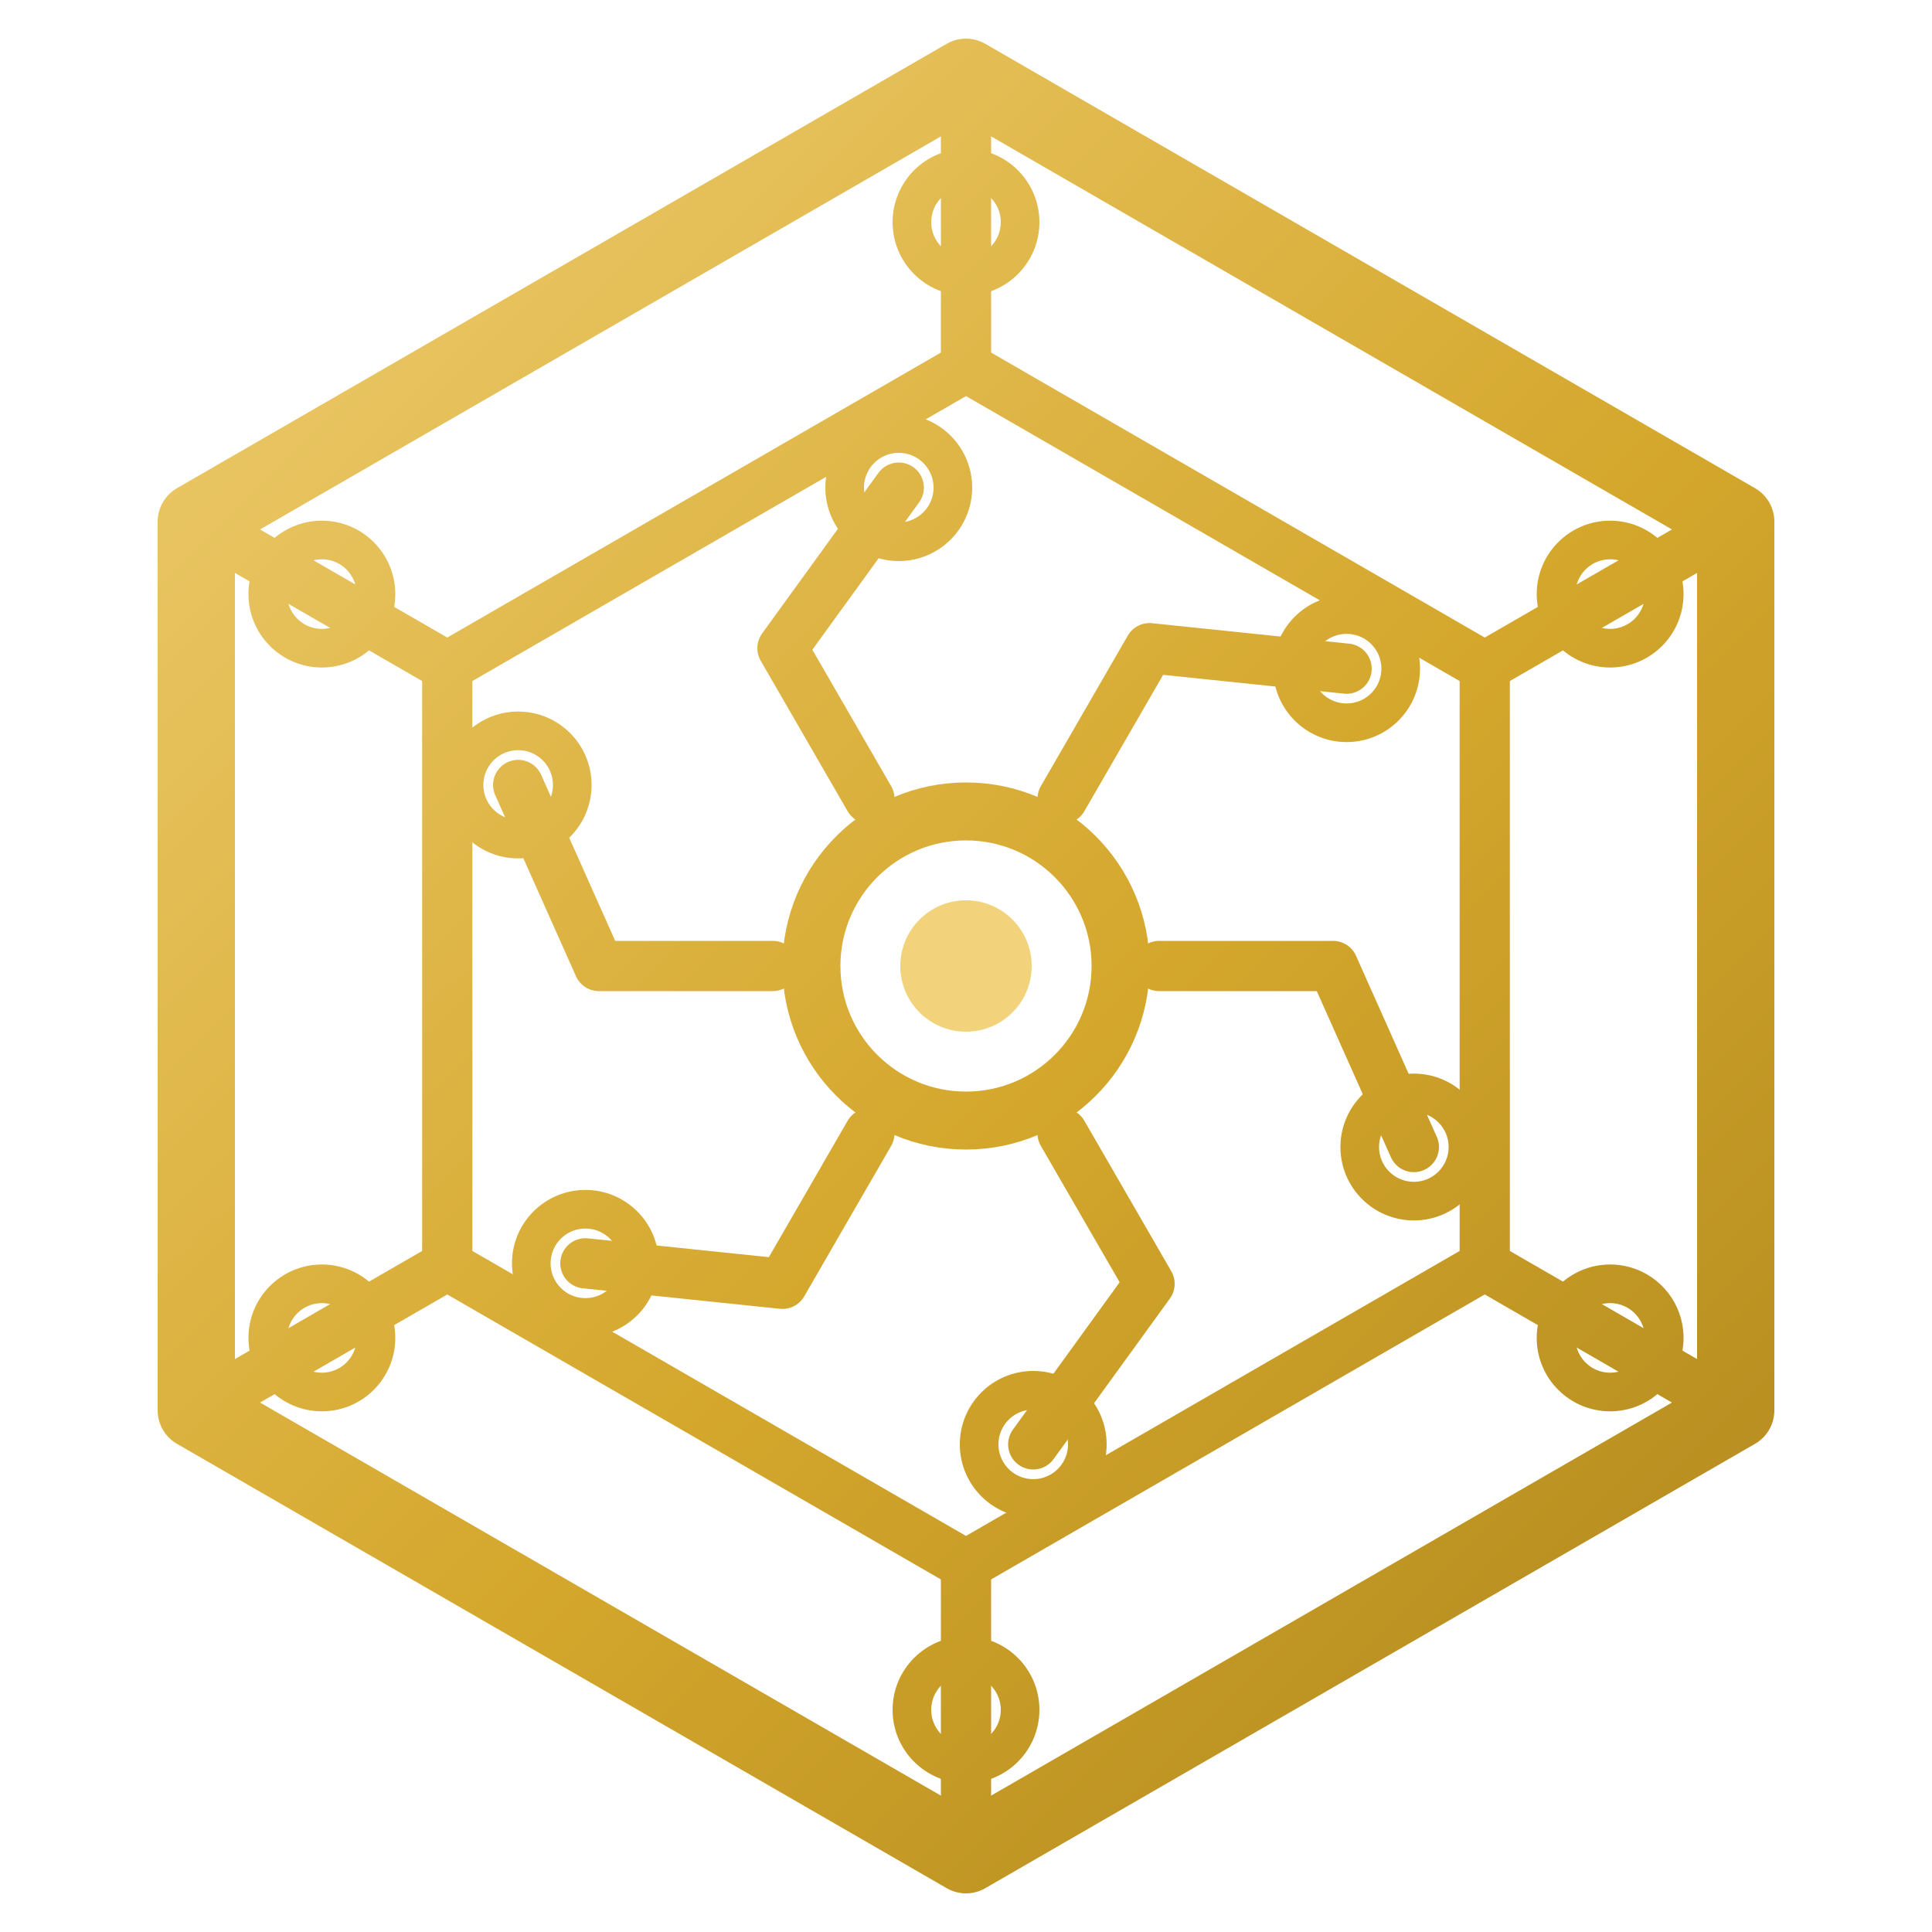
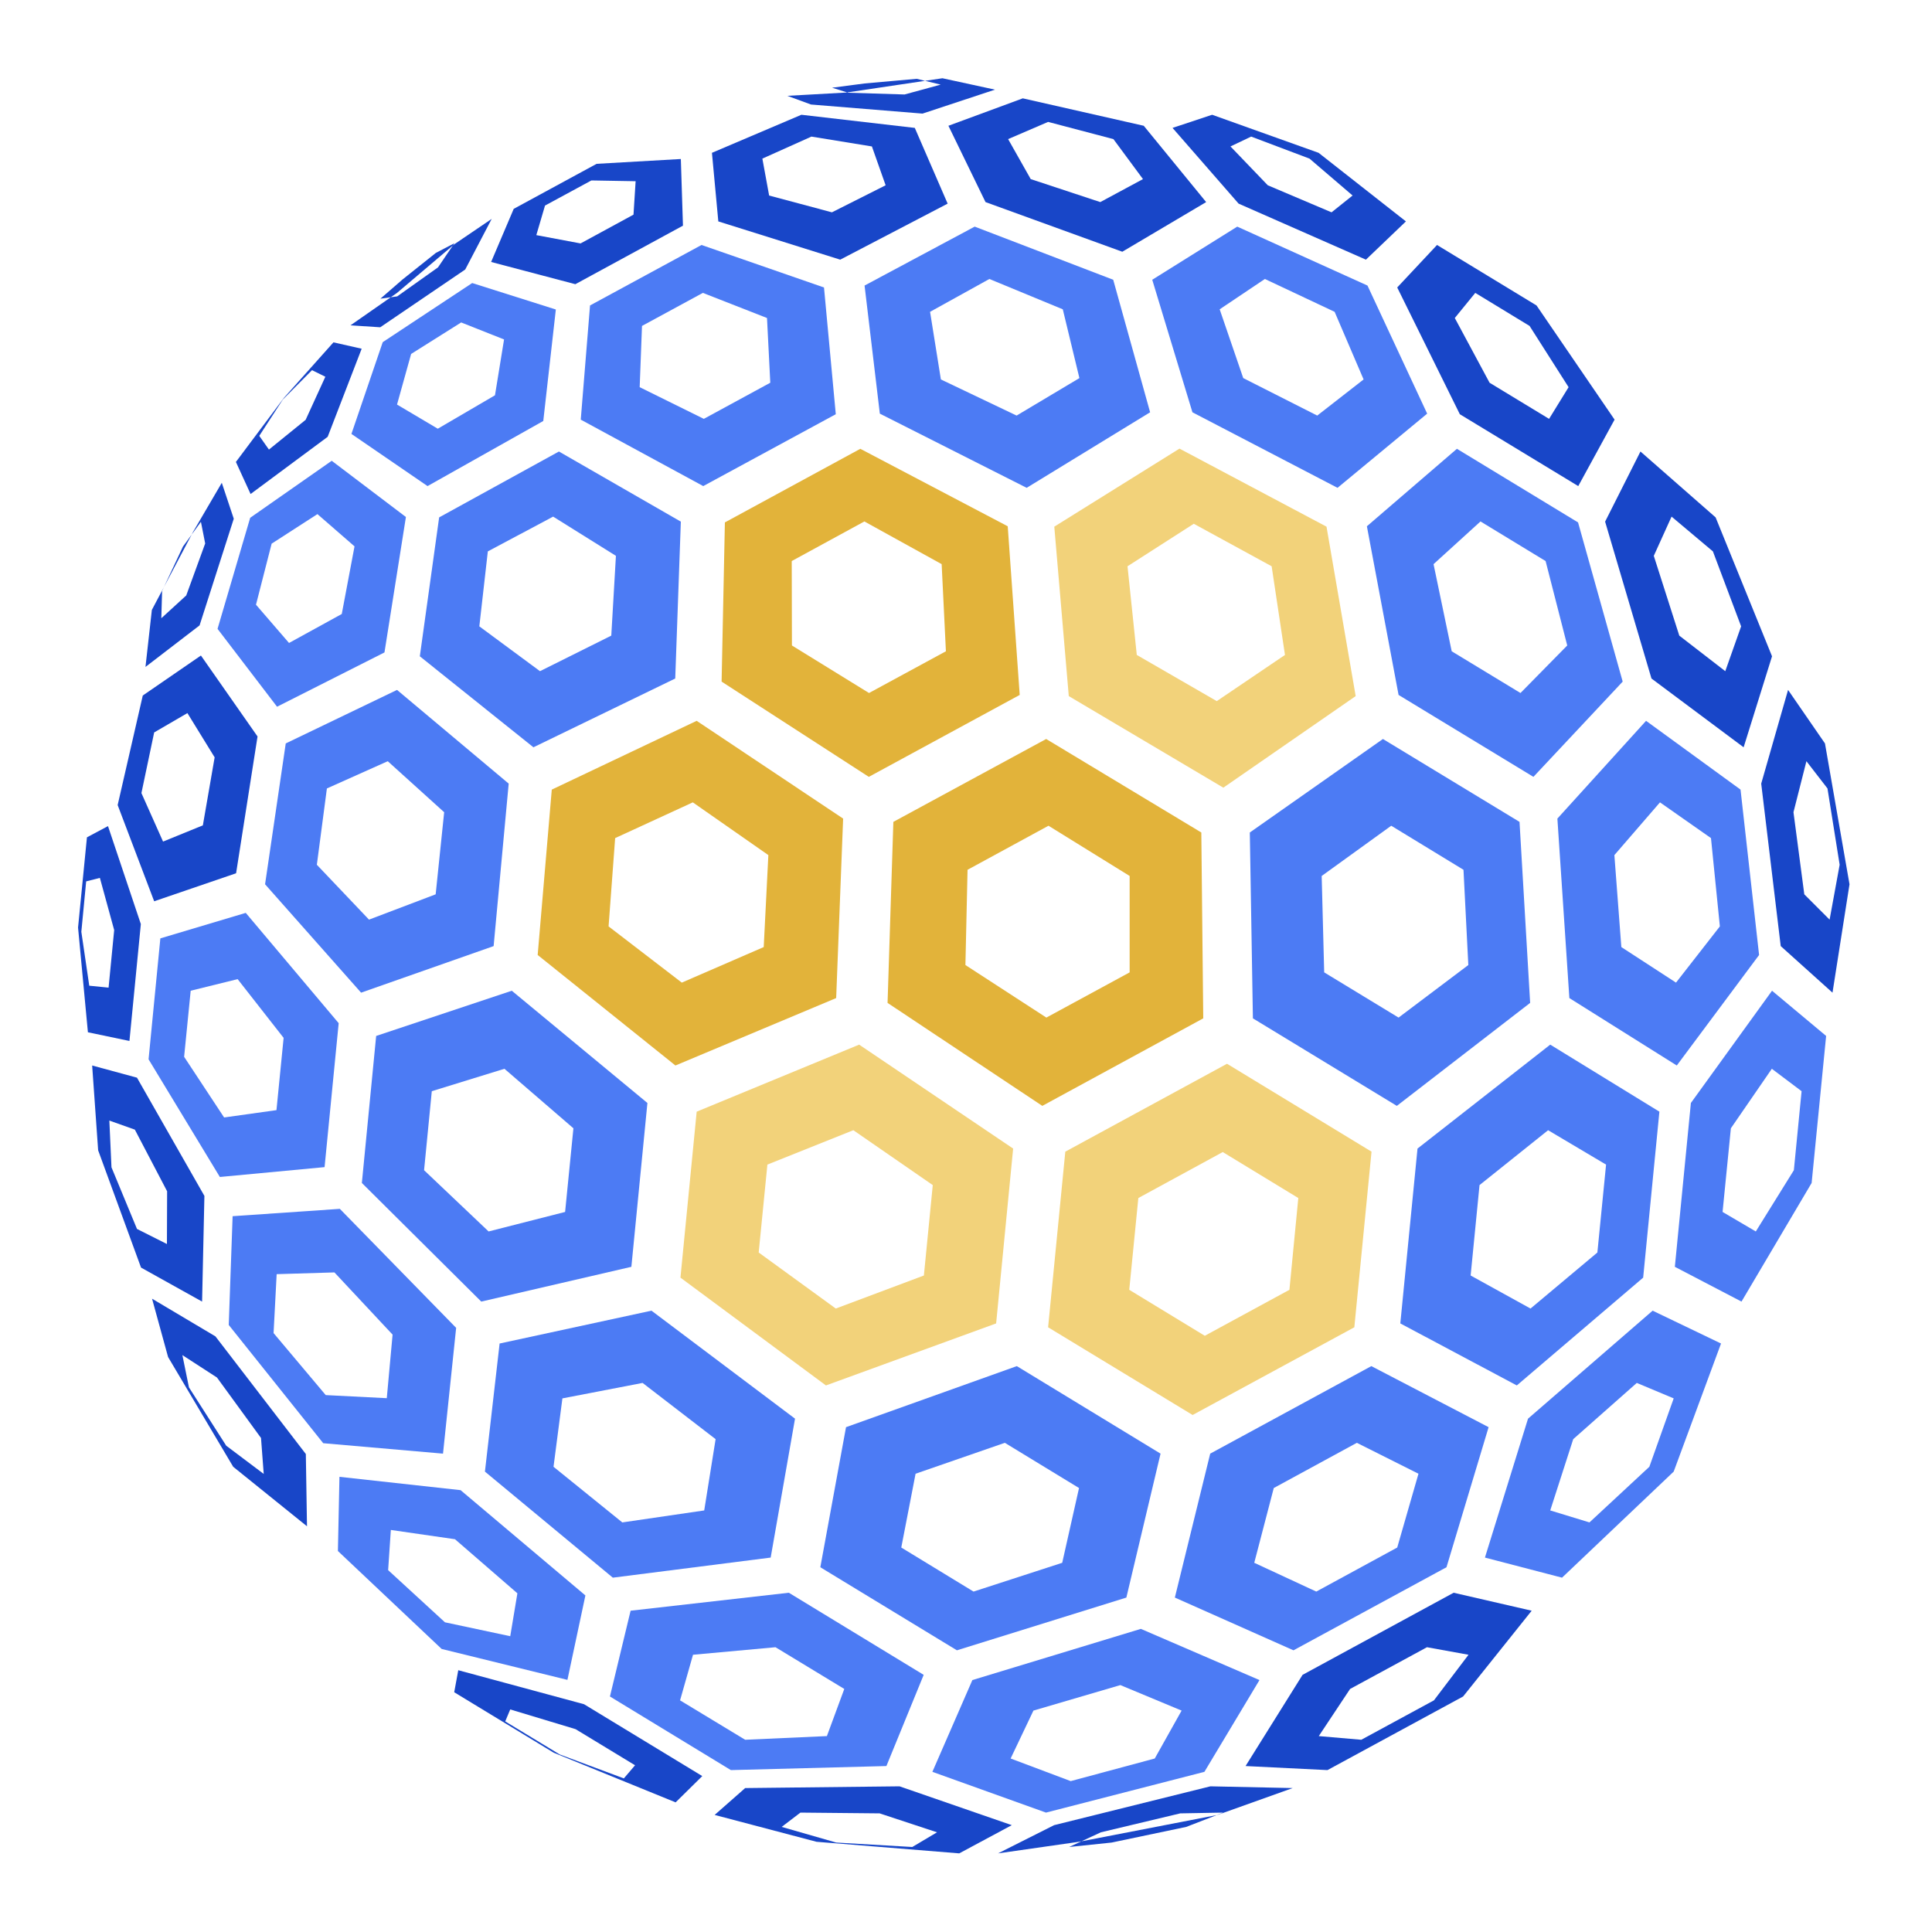
<svg xmlns="http://www.w3.org/2000/svg" viewBox="0 0 100 100" width="512" height="512" role="img" aria-label="Hexford Digital">
-   <defs>
-     <linearGradient id="hxg" x1="0" y1="0" x2="100" y2="100" gradientUnits="userSpaceOnUse">
-       <stop offset="0" stop-color="#F2D27A" />
-       <stop offset="0.55" stop-color="#D4A72C" />
-       <stop offset="1" stop-color="#A8811A" />
-     </linearGradient>
-   </defs>
-   <g fill="none" stroke="url(#hxg)" stroke-linecap="round" stroke-linejoin="round">
-     <polygon points="50.0,4.0 89.84,27.0 89.84,73.0 50.0,96.0 10.16,73.0 10.16,27.0" stroke-width="4" />
-     <polygon points="50.0,19.0 76.85,34.5 76.85,65.5 50.0,81.0 23.15,65.5 23.15,34.5" stroke-width="2.6" />
-     <polyline points="55.0,41.34 59.5,33.55 69.7,34.61" stroke-width="2.6" />
-     <circle cx="69.7" cy="34.61" r="2.8" stroke-width="2" />
-     <line x1="50.0" y1="19.0" x2="50.0" y2="4.0" stroke-width="2.6" />
-     <circle cx="50.0" cy="11.5" r="2.8" stroke-width="2" />
-     <polyline points="60.0,50.0 69.0,50.0 73.18,59.37" stroke-width="2.6" />
-     <circle cx="73.18" cy="59.37" r="2.8" stroke-width="2" />
-     <line x1="76.85" y1="34.5" x2="89.84" y2="27.0" stroke-width="2.6" />
-     <circle cx="83.34" cy="30.75" r="2.8" stroke-width="2" />
-     <polyline points="55.0,58.66 59.5,66.45 53.48,74.76" stroke-width="2.6" />
-     <circle cx="53.48" cy="74.76" r="2.8" stroke-width="2" />
-     <line x1="76.85" y1="65.5" x2="89.84" y2="73.0" stroke-width="2.6" />
-     <circle cx="83.34" cy="69.25" r="2.8" stroke-width="2" />
-     <polyline points="45.0,58.66 40.5,66.45 30.3,65.39" stroke-width="2.6" />
-     <circle cx="30.3" cy="65.39" r="2.8" stroke-width="2" />
-     <line x1="50.0" y1="81.0" x2="50.0" y2="96.0" stroke-width="2.6" />
-     <circle cx="50.0" cy="88.5" r="2.8" stroke-width="2" />
-     <polyline points="40.0,50.0 31.0,50.0 26.82,40.63" stroke-width="2.6" />
-     <circle cx="26.82" cy="40.63" r="2.8" stroke-width="2" />
-     <line x1="23.15" y1="65.5" x2="10.16" y2="73.0" stroke-width="2.6" />
-     <circle cx="16.66" cy="69.25" r="2.8" stroke-width="2" />
-     <polyline points="45.0,41.34 40.5,33.55 46.52,25.24" stroke-width="2.6" />
-     <circle cx="46.52" cy="25.24" r="2.8" stroke-width="2" />
-     <line x1="23.15" y1="34.5" x2="10.16" y2="27.0" stroke-width="2.6" />
-     <circle cx="16.66" cy="30.75" r="2.8" stroke-width="2" />
-     <circle cx="50" cy="50" r="8" stroke-width="3" />
-   </g>
-   <circle cx="50" cy="50" r="3.4" fill="#F2D27A" />
+   <path d="M23.52,12.64 L25.45,11.33 L24.08,13.95 L19.68,16.94 L18.14,16.84 L20.55,15.16 Z M20.83,14.47 L19.69,15.46 L20.56,15.34 L22.67,13.84 L23.52,12.59 L22.56,13.09 Z" fill="#1846C8" fill-rule="evenodd" />
+   <path d="M43.81,4.79 L48.78,4.05 L51.50,4.64 L47.75,5.88 L41.98,5.41 L40.75,4.96 Z M43.07,4.54 L43.90,4.80 L46.82,4.89 L48.69,4.38 L47.45,4.08 L44.75,4.32 Z" fill="#1846C8" fill-rule="evenodd" />
+   <path d="M62.65,92.46 L66.91,92.55 L63.02,93.94 L55.85,95.33 L51.66,95.93 L54.56,94.47 Z M56.98,94.84 L55.34,95.60 L57.54,95.37 L61.40,94.56 L63.31,93.82 L61.09,93.86 Z" fill="#1846C8" fill-rule="evenodd" />
+   <path d="M11.48,24.99 L12.10,26.85 L10.33,32.37 L7.53,34.52 L7.86,31.57 L10.00,27.52 Z M9.47,28.29 L8.39,30.59 L8.35,32.00 L9.64,30.82 L10.62,28.13 L10.40,27.01 Z" fill="#1846C8" fill-rule="evenodd" />
+   <path d="M17.26,17.72 L18.72,18.05 L16.96,22.61 L12.97,25.57 L12.21,23.91 L14.69,20.60 Z M14.64,20.68 L13.42,22.56 L13.92,23.27 L15.82,21.73 L16.84,19.50 L16.15,19.16 Z" fill="#1846C8" fill-rule="evenodd" />
+   <path d="M30.23,88.21 L36.35,91.93 L34.97,93.29 L28.66,90.72 L23.51,87.59 L23.72,86.45 Z M26.41,88.48 L26.15,89.10 L28.97,90.81 L32.29,92.05 L32.87,91.37 L29.79,89.50 Z" fill="#1846C8" fill-rule="evenodd" />
+   <path d="M46.56,92.46 L52.37,94.47 L49.65,95.93 L42.26,95.33 L36.99,93.94 L38.57,92.55 Z M41.43,93.82 L40.46,94.56 L43.28,95.37 L47.22,95.60 L48.50,94.84 L45.53,93.86 Z" fill="#1846C8" fill-rule="evenodd" />
+   <path d="M5.59,42.76 L7.29,47.83 L6.70,53.88 L4.55,53.43 L4.04,48.01 L4.50,43.34 Z M4.46,45.62 L4.21,48.23 L4.62,51.02 L5.62,51.12 L5.91,48.14 L5.17,45.44 Z" fill="#1846C8" fill-rule="evenodd" />
+   <path d="M11.15,69.17 L15.83,75.26 L15.89,79.00 L12.07,75.92 L8.70,70.24 L7.87,67.22 Z M9.44,70.14 L9.78,71.81 L11.71,74.83 L13.65,76.29 L13.51,74.43 L11.23,71.30 Z" fill="#1846C8" fill-rule="evenodd" />
+   <path d="M92.55,35.71 L94.46,38.48 L95.73,45.77 L94.85,51.38 L92.17,48.97 L91.16,40.56 Z M92.83,42.04 L93.39,46.29 L94.70,47.60 L95.22,44.76 L94.59,40.81 L93.50,39.40 Z" fill="#1846C8" fill-rule="evenodd" />
+   <path d="M62.74,5.94 L68.25,7.91 L72.77,11.46 L70.70,13.44 L64.11,10.54 L60.69,6.62 Z M63.69,7.58 L65.62,9.59 L68.92,10.99 L70.01,10.12 L67.78,8.21 L64.76,7.07 Z" fill="#1846C8" fill-rule="evenodd" />
+   <path d="M7.09,55.78 L10.58,61.90 L10.46,67.37 L7.30,65.61 L5.08,59.54 L4.77,55.15 Z M5.66,58.00 L5.77,60.42 L7.09,63.61 L8.64,64.39 L8.65,61.66 L6.98,58.47 Z" fill="#1846C8" fill-rule="evenodd" />
+   <path d="M75.24,82.44 L79.28,83.37 L75.73,87.81 L68.71,91.62 L64.47,91.41 L67.42,86.69 Z M69.88,87.42 L68.26,89.86 L70.46,90.05 L74.22,88.01 L76.01,85.65 L73.86,85.26 Z" fill="#1846C8" fill-rule="evenodd" />
+   <path d="M30.88,8.48 L35.24,8.23 L35.35,11.68 L29.78,14.71 L25.42,13.56 L26.59,10.81 Z M28.21,10.64 L27.76,12.17 L30.05,12.60 L32.79,11.11 L32.90,9.38 L30.61,9.34 Z" fill="#1846C8" fill-rule="evenodd" />
+   <path d="M84.91,23.37 L88.80,26.78 L91.72,33.97 L90.25,38.68 L85.48,35.12 L83.08,27.00 Z M85.60,28.77 L86.92,32.90 L89.30,34.74 L90.12,32.42 L88.66,28.54 L86.52,26.74 Z" fill="#1846C8" fill-rule="evenodd" />
+   <path d="M74.38,12.68 L79.53,15.81 L83.57,21.72 L81.69,25.16 L75.56,21.44 L72.32,14.88 Z M75.30,16.46 L77.10,19.81 L80.18,21.68 L81.19,20.04 L79.17,16.87 L76.36,15.16 Z" fill="#1846C8" fill-rule="evenodd" />
+   <path d="M91.72,51.28 L94.52,53.62 L93.77,61.23 L90.14,67.37 L86.69,65.57 L87.52,57.09 Z M89.59,58.40 L89.16,62.73 L90.88,63.74 L92.85,60.57 L93.25,56.48 L91.71,55.32 Z" fill="#4C7BF4" fill-rule="evenodd" />
+   <path d="M52.94,5.09 L59.20,6.51 L62.43,10.46 L58.09,13.03 L51.01,10.46 L49.09,6.51 Z M52.18,7.20 L53.35,9.27 L56.95,10.46 L59.16,9.27 L57.63,7.20 L54.25,6.31 Z" fill="#1846C8" fill-rule="evenodd" />
+   <path d="M10.40,33.93 L13.33,38.12 L12.22,45.20 L7.98,46.65 L6.09,41.67 L7.39,36.00 Z M7.98,37.91 L7.32,41.05 L8.44,43.56 L10.50,42.72 L11.11,39.20 L9.70,36.91 Z" fill="#1846C8" fill-rule="evenodd" />
+   <path d="M85.54,67.84 L89.08,69.54 L86.63,76.17 L80.85,81.66 L76.86,80.62 L79.09,73.43 Z M81.43,74.49 L80.24,78.18 L82.27,78.80 L85.37,75.92 L86.63,72.38 L84.72,71.58 Z" fill="#4C7BF4" fill-rule="evenodd" />
+   <path d="M41.48,5.94 L47.35,6.62 L49.05,10.54 L43.49,13.44 L37.18,11.46 L36.85,7.91 Z M39.46,8.21 L39.81,10.12 L43.06,10.99 L45.84,9.59 L45.13,7.58 L42.00,7.07 Z" fill="#1846C8" fill-rule="evenodd" />
+   <path d="M23.84,77.13 L30.30,82.58 L29.37,86.95 L22.86,85.35 L17.49,80.28 L17.57,76.44 Z M20.23,79.19 L20.09,81.27 L23.03,83.97 L26.41,84.69 L26.78,82.47 L23.55,79.67 Z" fill="#4C7BF4" fill-rule="evenodd" />
+   <path d="M24.44,14.65 L28.77,16.02 L28.12,21.79 L22.13,25.16 L18.19,22.46 L19.81,17.71 Z M21.28,18.32 L20.55,20.94 L22.66,22.19 L25.62,20.46 L26.09,17.57 L23.87,16.69 Z" fill="#4C7BF4" fill-rule="evenodd" />
+   <path d="M59.05,84.31 L65.19,86.96 L62.34,91.71 L54.14,93.82 L48.26,91.71 L50.33,86.96 Z M53.49,88.54 L52.31,91.02 L55.42,92.19 L59.77,91.02 L61.16,88.54 L57.99,87.22 Z" fill="#4C7BF4" fill-rule="evenodd" />
+   <path d="M17.17,23.85 L21.01,26.76 L19.90,33.77 L14.34,36.58 L11.26,32.55 L12.95,26.80 Z M14.06,28.14 L13.25,31.30 L14.96,33.28 L17.69,31.78 L18.35,28.28 L16.43,26.61 Z" fill="#4C7BF4" fill-rule="evenodd" />
+   <path d="M40.83,82.44 L47.81,86.69 L45.88,91.41 L37.83,91.62 L31.57,87.81 L32.64,83.37 Z M35.87,85.65 L35.20,88.01 L38.57,90.05 L42.80,89.86 L43.70,87.42 L40.14,85.26 Z" fill="#4C7BF4" fill-rule="evenodd" />
+   <path d="M12.72,47.25 L17.53,52.96 L16.80,60.41 L11.38,60.92 L7.69,54.83 L8.30,48.57 Z M9.87,51.28 L9.53,54.70 L11.60,57.84 L14.31,57.46 L14.68,53.72 L12.30,50.68 Z" fill="#4C7BF4" fill-rule="evenodd" />
+   <path d="M17.59,62.57 L23.61,68.73 L22.93,75.24 L16.73,74.70 L11.84,68.58 L12.04,62.95 Z M14.32,65.95 L14.16,69.00 L16.86,72.21 L20.02,72.37 L20.32,69.08 L17.31,65.86 Z" fill="#4C7BF4" fill-rule="evenodd" />
+   <path d="M85.20,37.31 L90.09,40.87 L91.05,49.43 L86.79,55.15 L81.23,51.66 L80.61,42.37 Z M83.56,44.26 L83.92,49.02 L86.75,50.86 L89.02,47.95 L88.56,43.38 L85.92,41.53 Z" fill="#4C7BF4" fill-rule="evenodd" />
+   <path d="M64.04,11.73 L70.78,14.78 L73.87,21.41 L69.23,25.25 L61.72,21.34 L59.64,14.48 Z M63.13,16.01 L64.35,19.57 L68.18,21.51 L70.58,19.64 L69.08,16.14 L65.47,14.44 Z" fill="#4C7BF4" fill-rule="evenodd" />
+   <path d="M70.98,70.71 L77.05,73.87 L74.87,81.12 L66.95,85.42 L60.81,82.69 L62.64,75.24 Z M65.93,77.02 L64.92,80.89 L68.13,82.38 L72.32,80.10 L73.42,76.28 L70.23,74.68 Z" fill="#4C7BF4" fill-rule="evenodd" />
+   <path d="M36.31,12.68 L42.65,14.88 L43.26,21.44 L36.40,25.16 L30.06,21.72 L30.54,15.81 Z M33.23,16.87 L33.11,20.04 L36.43,21.68 L39.87,19.81 L39.70,16.46 L36.38,15.16 Z" fill="#4C7BF4" fill-rule="evenodd" />
+   <path d="M75.41,23.23 L81.68,27.04 L83.99,35.28 L79.37,40.21 L72.39,35.97 L70.75,27.24 Z M74.20,29.20 L75.14,33.71 L78.70,35.87 L81.12,33.41 L80.00,29.04 L76.63,26.99 Z" fill="#4C7BF4" fill-rule="evenodd" />
+   <path d="M80.24,54.07 L85.89,57.54 L85.05,66.13 L78.51,71.71 L72.48,68.50 L73.37,59.45 Z M76.58,61.34 L76.12,66.02 L79.22,67.73 L82.68,64.83 L83.13,60.28 L80.13,58.50 Z" fill="#4C7BF4" fill-rule="evenodd" />
+   <path d="M50.45,11.73 L57.62,14.48 L59.53,21.34 L53.14,25.25 L45.54,21.41 L44.75,14.78 Z M48.14,16.14 L48.70,19.64 L52.62,21.51 L55.87,19.57 L55.01,16.01 L51.21,14.44 Z" fill="#4C7BF4" fill-rule="evenodd" />
+   <path d="M20.55,35.71 L26.33,40.56 L25.55,48.97 L18.69,51.38 L13.72,45.77 L14.79,38.48 Z M16.92,40.81 L16.40,44.76 L19.10,47.60 L22.55,46.29 L22.99,42.04 L20.07,39.40 Z" fill="#4C7BF4" fill-rule="evenodd" />
+   <path d="M33.72,67.84 L41.15,73.43 L39.89,80.62 L31.72,81.66 L25.10,76.17 L25.86,69.54 Z M29.11,72.38 L28.65,75.92 L32.21,78.80 L36.45,78.18 L37.04,74.49 L33.26,71.58 Z" fill="#4C7BF4" fill-rule="evenodd" />
+   <path d="M28.93,23.37 L35.24,27.00 L34.95,35.12 L27.61,38.68 L21.73,33.97 L22.73,26.78 Z M25.25,28.54 L24.81,32.42 L27.95,34.74 L31.64,32.90 L31.88,28.77 L28.63,26.74 Z" fill="#4C7BF4" fill-rule="evenodd" />
+   <path d="M52.63,70.71 L60.07,75.24 L58.30,82.69 L49.53,85.42 L42.46,81.12 L43.79,73.87 Z M47.39,76.28 L46.65,80.10 L50.39,82.38 L54.98,80.89 L55.85,77.02 L52.01,74.68 Z" fill="#4C7BF4" fill-rule="evenodd" />
+   <path d="M26.49,51.28 L33.51,57.09 L32.68,65.57 L24.91,67.37 L18.73,61.23 L19.47,53.62 Z M22.35,56.48 L21.95,60.57 L25.29,63.74 L29.25,62.73 L29.68,58.40 L26.11,55.32 Z" fill="#4C7BF4" fill-rule="evenodd" />
+   <path d="M71.58,38.25 L78.65,42.54 L79.20,51.91 L72.30,57.24 L64.85,52.71 L64.69,43.09 Z M68.41,45.34 L68.54,50.33 L72.39,52.67 L76.00,49.95 L75.75,45.02 L72.01,42.74 Z" fill="#4C7BF4" fill-rule="evenodd" />
+   <path d="M61.05,23.22 L68.66,27.26 L70.17,36.03 L63.32,40.77 L55.32,36.03 L54.57,27.26 Z M58.36,29.31 L58.84,33.90 L62.98,36.29 L66.51,33.90 L65.82,29.31 L61.79,27.11 Z" fill="#F2D27A" fill-rule="evenodd" />
+   <path d="M63.51,55.06 L70.99,59.61 L70.10,68.70 L61.73,73.24 L54.25,68.70 L55.14,59.61 Z M58.92,62.01 L58.45,66.76 L62.36,69.14 L66.74,66.76 L67.20,62.01 L63.29,59.63 Z" fill="#F2D27A" fill-rule="evenodd" />
+   <path d="M44.53,23.23 L52.16,27.24 L52.78,35.97 L44.97,40.21 L37.35,35.28 L37.52,27.04 Z M40.98,29.04 L40.99,33.41 L44.98,35.87 L48.96,33.71 L48.74,29.20 L44.74,26.99 Z" fill="#E2B33A" fill-rule="evenodd" />
+   <path d="M36.06,37.31 L43.64,42.37 L43.28,51.66 L34.96,55.15 L27.83,49.43 L28.56,40.87 Z M31.84,43.38 L31.50,47.95 L35.29,50.86 L39.53,49.02 L39.77,44.26 L35.86,41.53 Z" fill="#E2B33A" fill-rule="evenodd" />
+   <path d="M44.47,54.07 L52.44,59.45 L51.56,68.50 L42.75,71.71 L35.22,66.13 L36.06,57.54 Z M39.72,60.28 L39.27,64.83 L43.26,67.73 L47.82,66.02 L48.28,61.34 L44.17,58.50 Z" fill="#F2D27A" fill-rule="evenodd" />
+   <path d="M54.15,38.25 L62.18,43.09 L62.28,52.71 L53.95,57.24 L45.94,51.91 L46.24,42.54 Z M50.08,45.02 L49.97,49.95 L54.16,52.67 L58.47,50.33 L58.47,45.34 L54.27,42.74 Z" fill="#E2B33A" fill-rule="evenodd" />
</svg>
